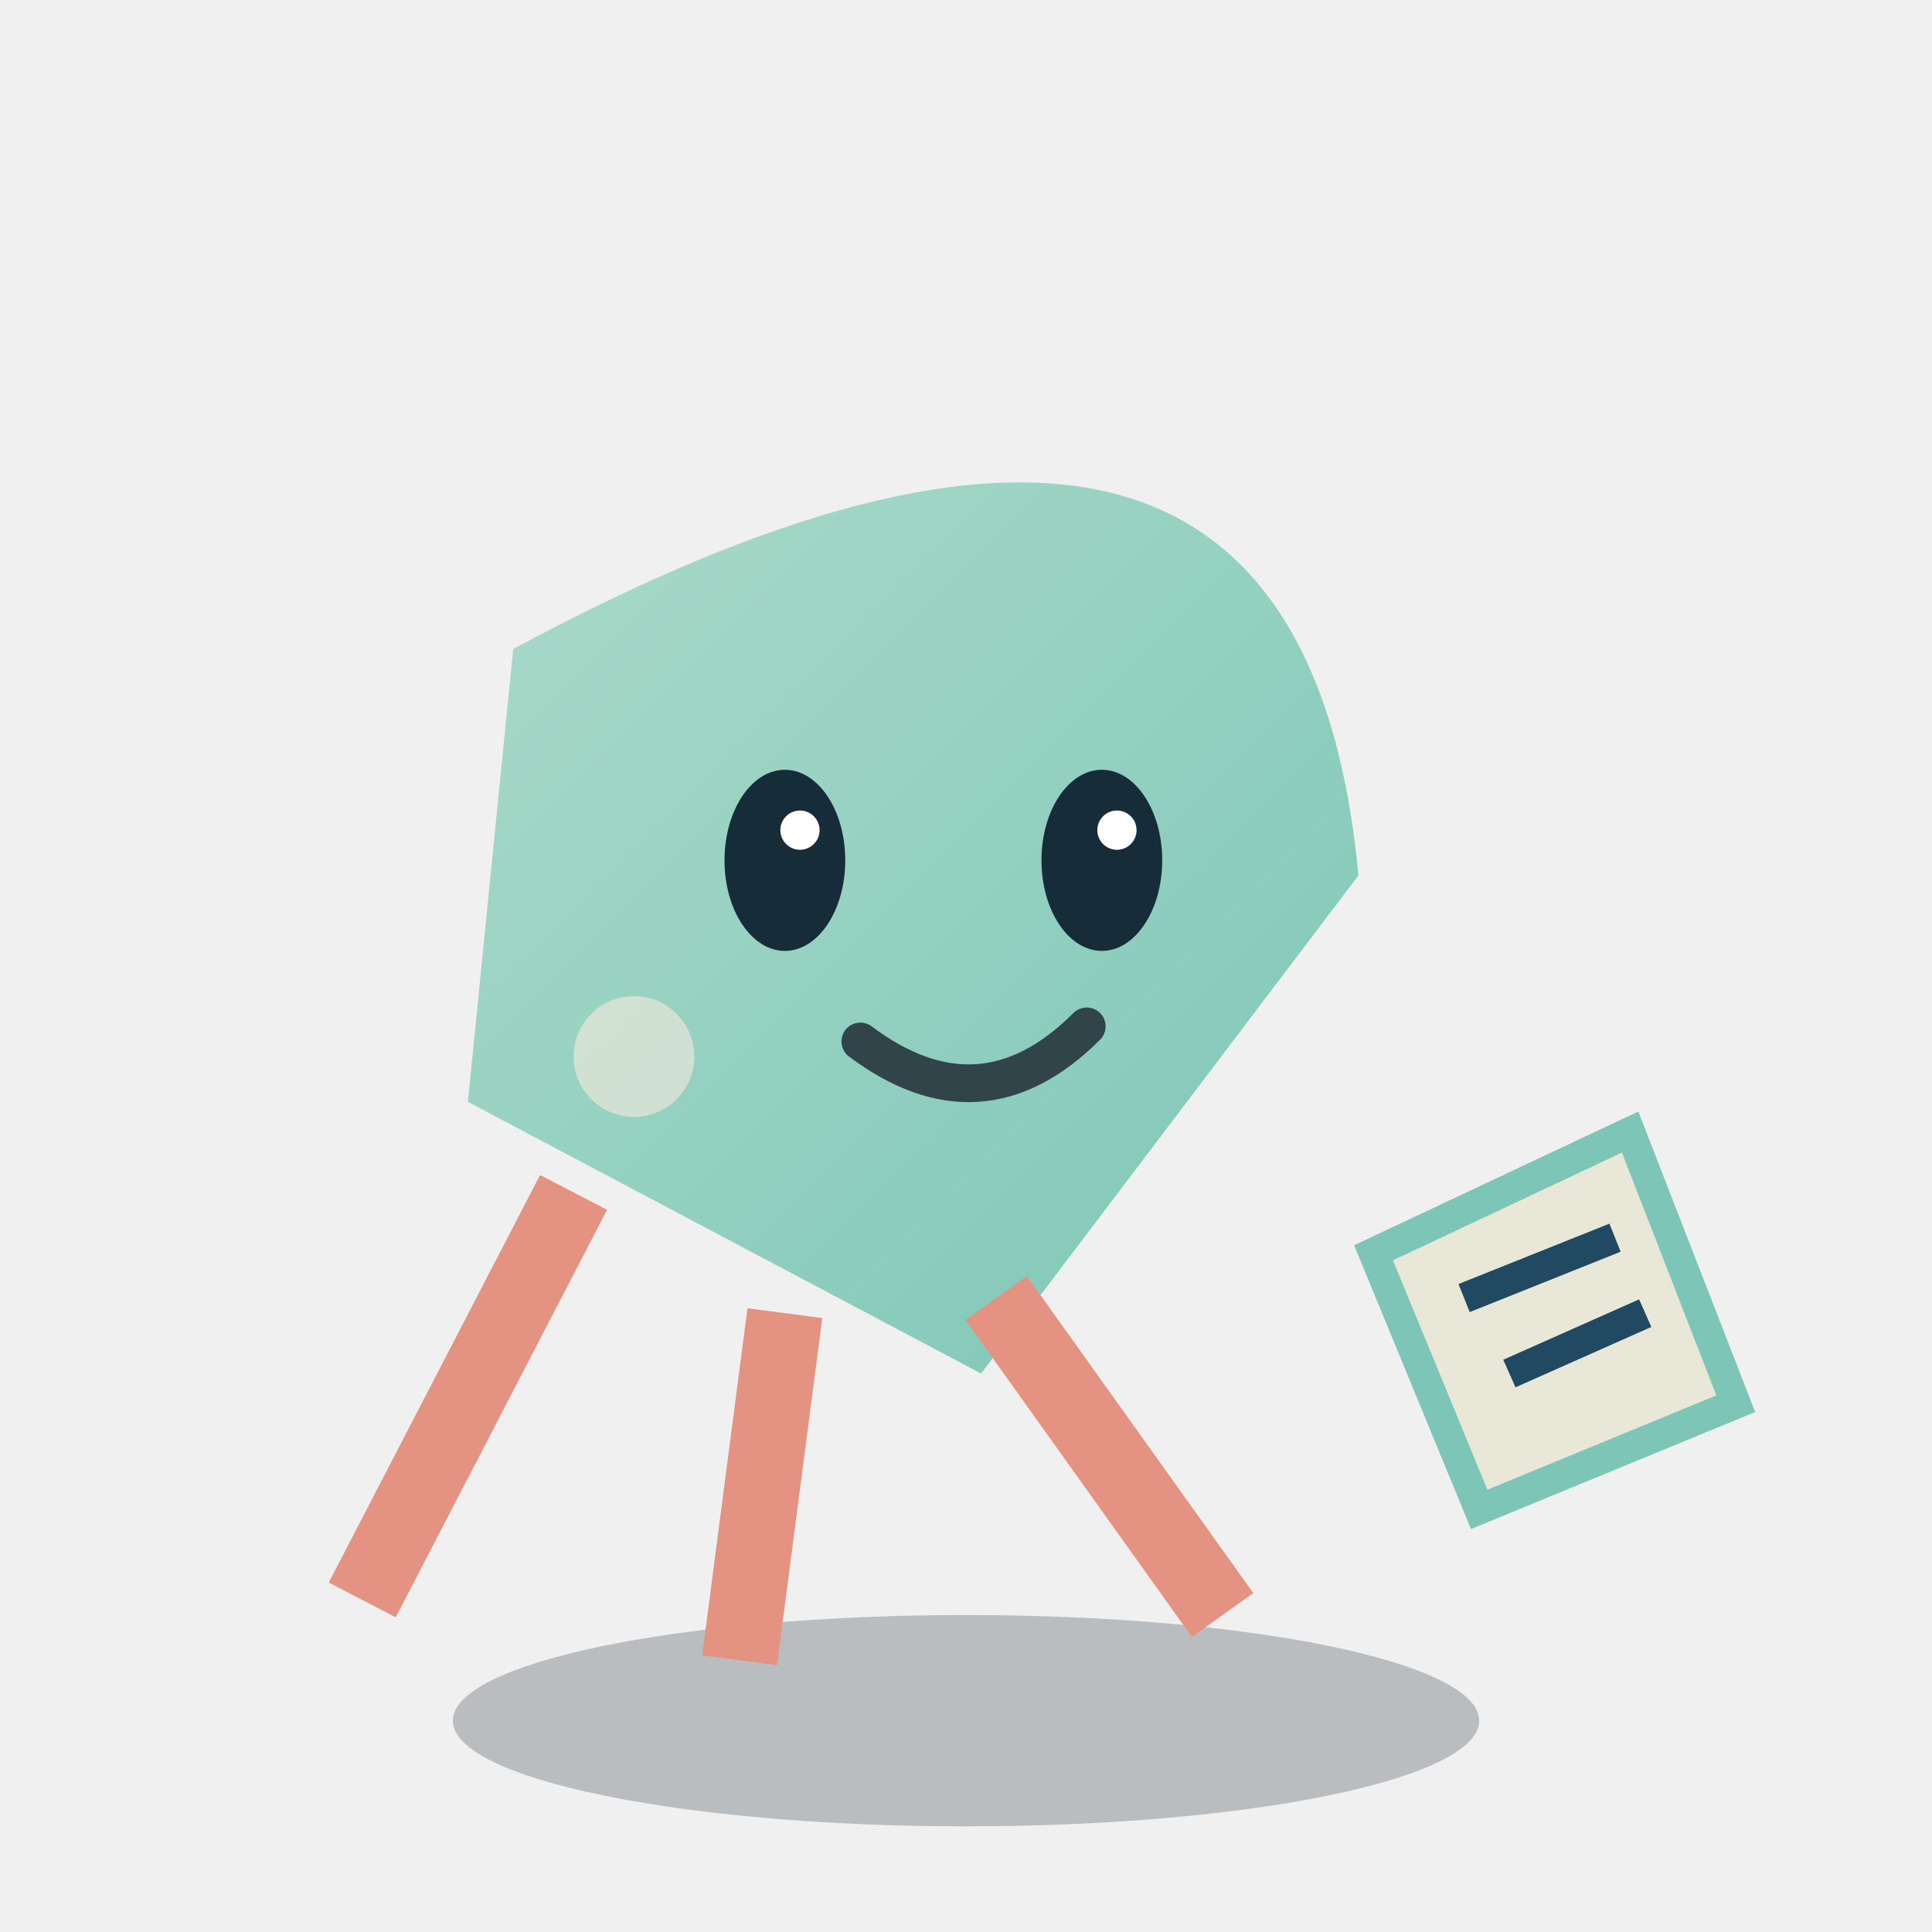
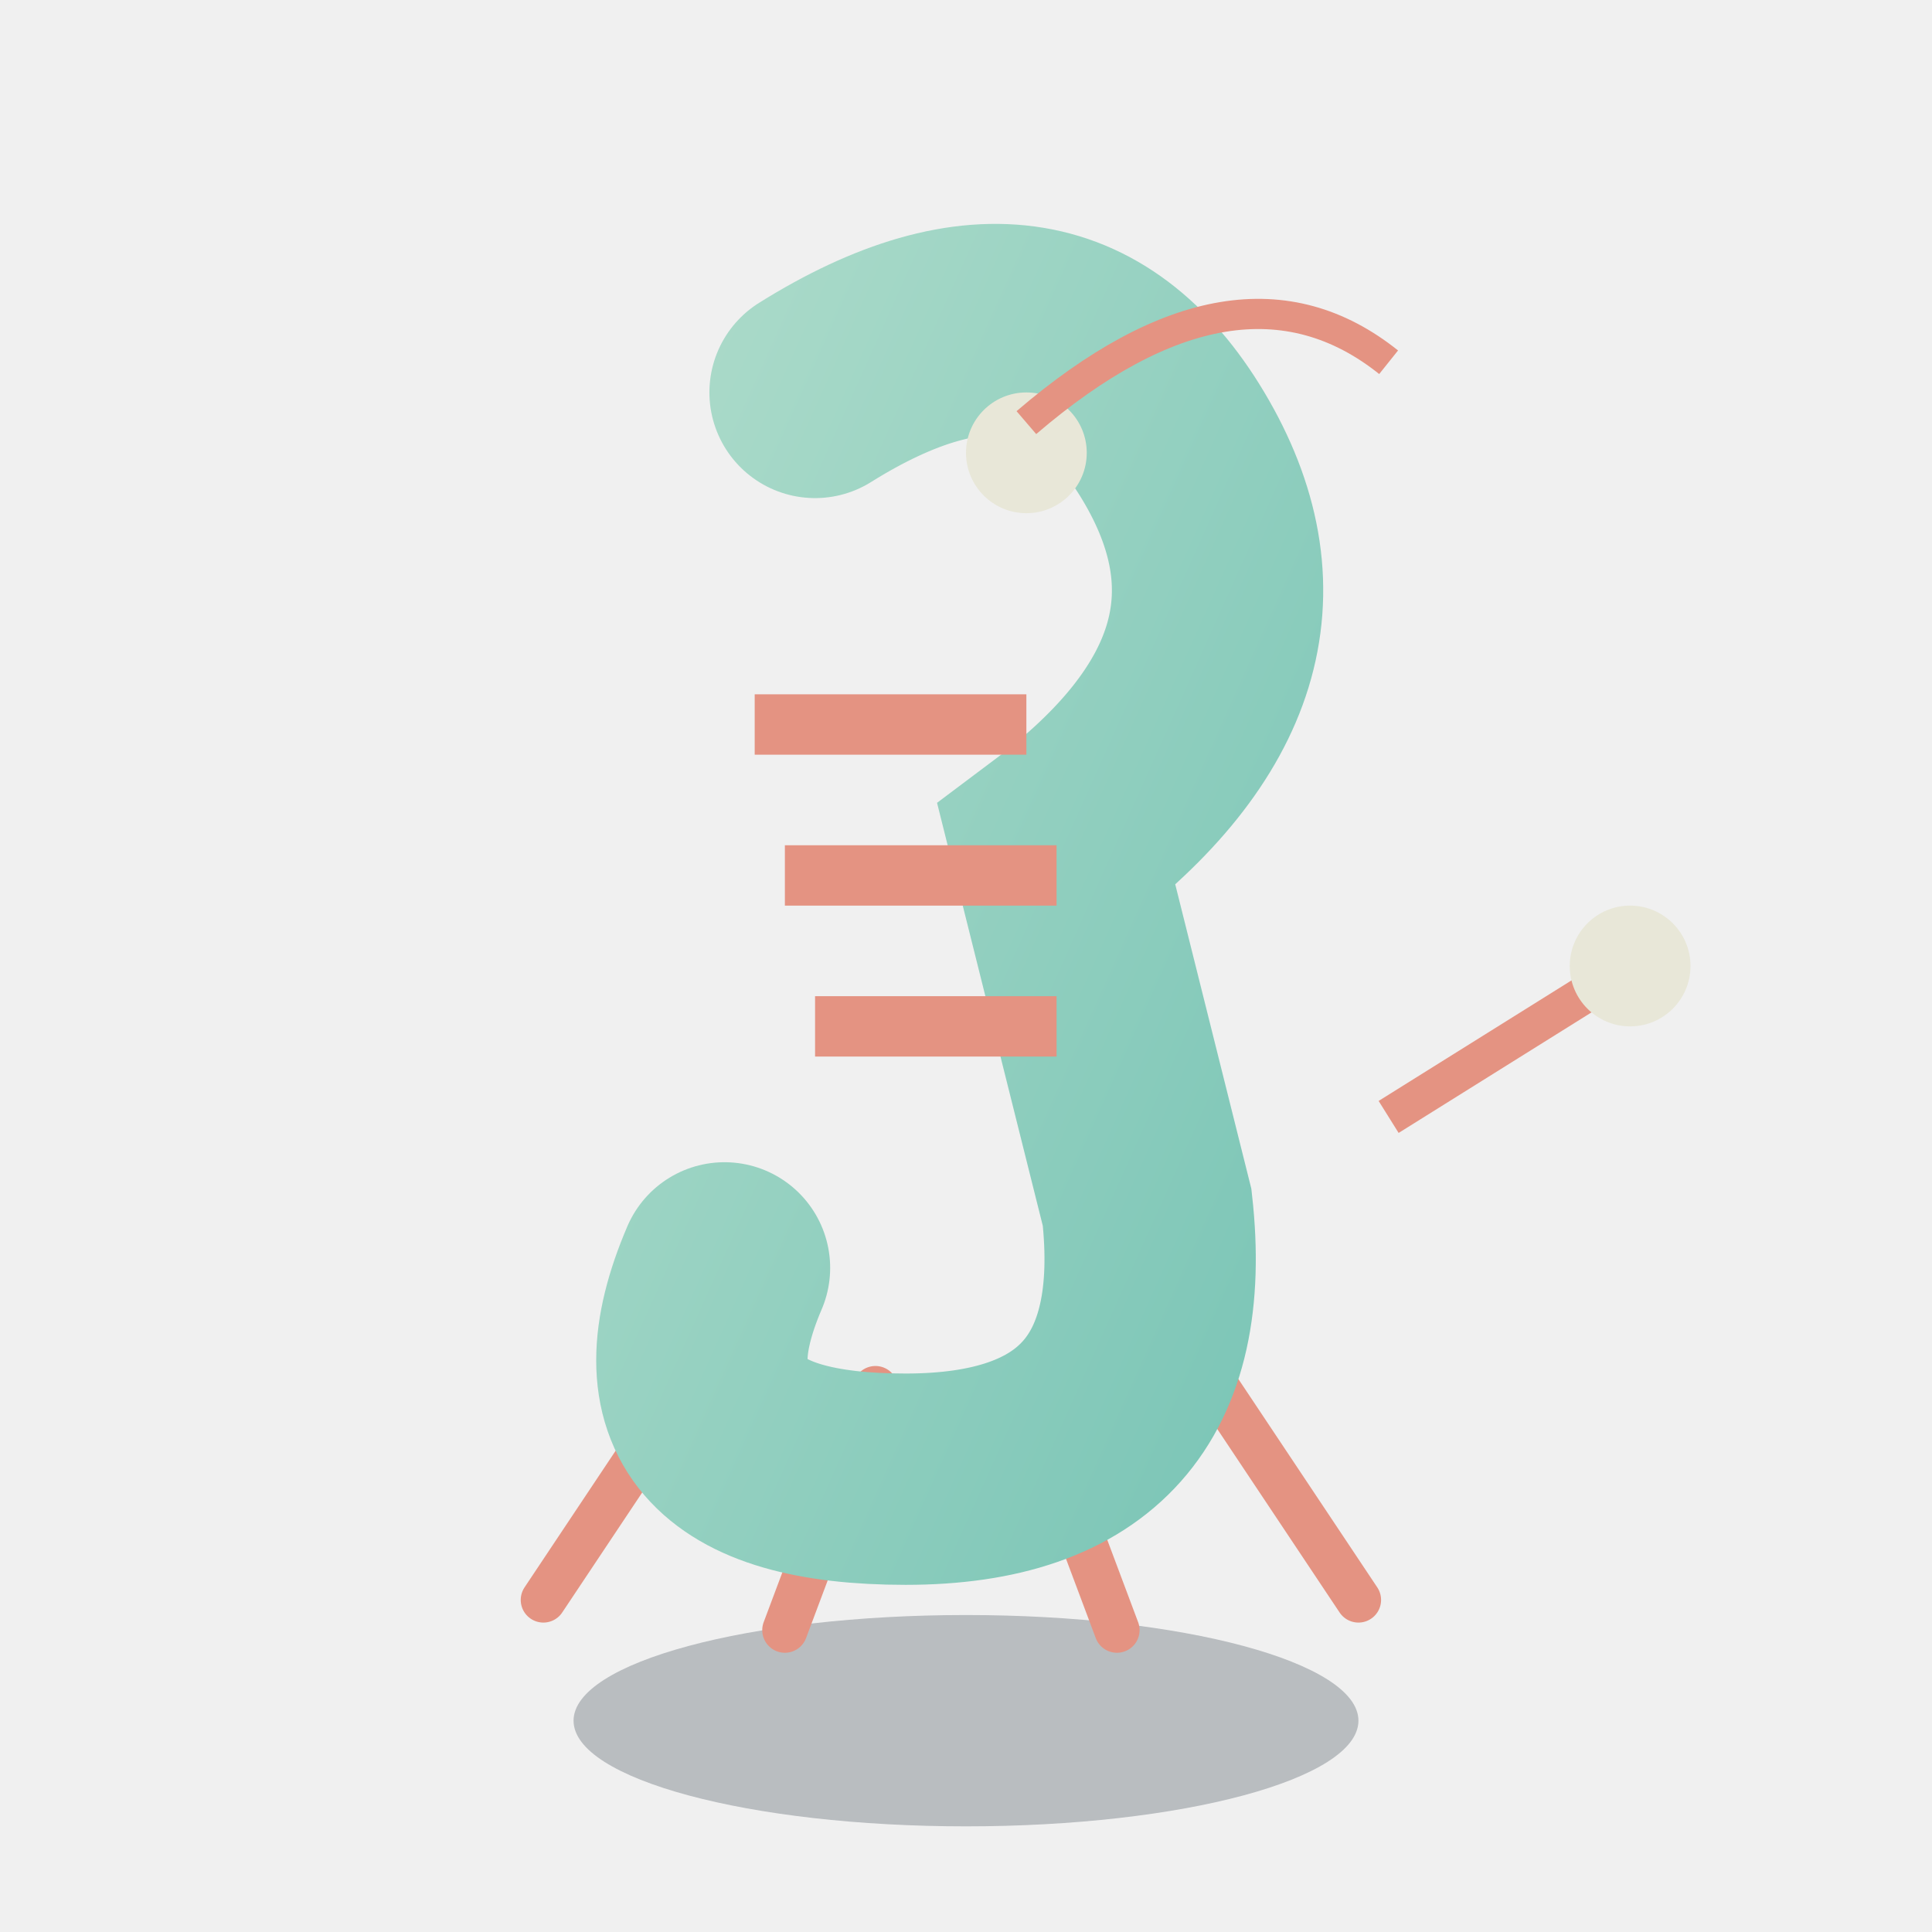
<svg xmlns="http://www.w3.org/2000/svg" width="128" height="128" viewBox="0 0 128 128">
  <defs>
    <linearGradient id="body1" x1="0" y1="0" x2="1" y2="1">
      <stop offset="0" stop-color="#aadac9" />
      <stop offset="1" stop-color="#7DC6B7" />
    </linearGradient>
  </defs>
-   <ellipse cx="64" cy="114" rx="34" ry="7" fill="#091726" opacity=".24" />
+   <ellipse cx="64" cy="114" rx="26" ry="7" fill="#091726" opacity=".24" />
+   <path d="M48 88l-12 18M58 92l-6 16M68 92l6 16M78 88l12 18" stroke="#E49382" stroke-width="3" stroke-linecap="round" />
  <g id="shape-1">
-     <path d="M34 43q52-28 56 15L65 91 31 73z" fill="url(#body1)" />
-     <path d="M38 79l-14 27M52 87l-3 23M66 86l15 21" stroke="#E49382" stroke-width="5" />
+     <path d="M54 26q16-10 24 4t-8 26l6 24q2 18-16 18t-12-14" fill="none" stroke="url(#body1)" stroke-width="14" stroke-linecap="round" />
+     <path d="M50 48h18M52 58h18M54 68h16" stroke="#E49382" stroke-width="4" />
+     <circle cx="68" cy="30" r="4" fill="#E8E7D8" />
  </g>
-   <ellipse cx="52" cy="57" rx="4" ry="6" fill="#172c39" />
-   <ellipse cx="73" cy="57" rx="4" ry="6" fill="#172c39" />
-   <circle cx="53" cy="55" r="1.3" fill="#fff" />
-   <circle cx="74" cy="55" r="1.3" fill="#fff" />
-   <path d="M57 69q8 6 15-1" fill="none" stroke="#31444a" stroke-width="2.5" stroke-linecap="round" />
-   <circle cx="42" cy="70" r="4" fill="#E8E7D8" opacity=".7" />
-   <path d="M91 83l17-8 7 18-17 7z" fill="#E8E7D8" stroke="#7DC6B7" stroke-width="2" />
-   <path d="M97 86l10-4m-7 9 9-4" stroke="#214A62" stroke-width="2" />
+   <circle cx="68" cy="30" r="3" fill="#E8E7D8" />
+   <path d="M68 28q14-12 24-4" fill="none" stroke="#E49382" stroke-width="2" />
+   <line x1="92" y1="74" x2="108" y2="64" stroke="#E49382" stroke-width="2.5" />
+   <circle cx="108" cy="64" r="4" fill="#E8E7D8" />
</svg>
